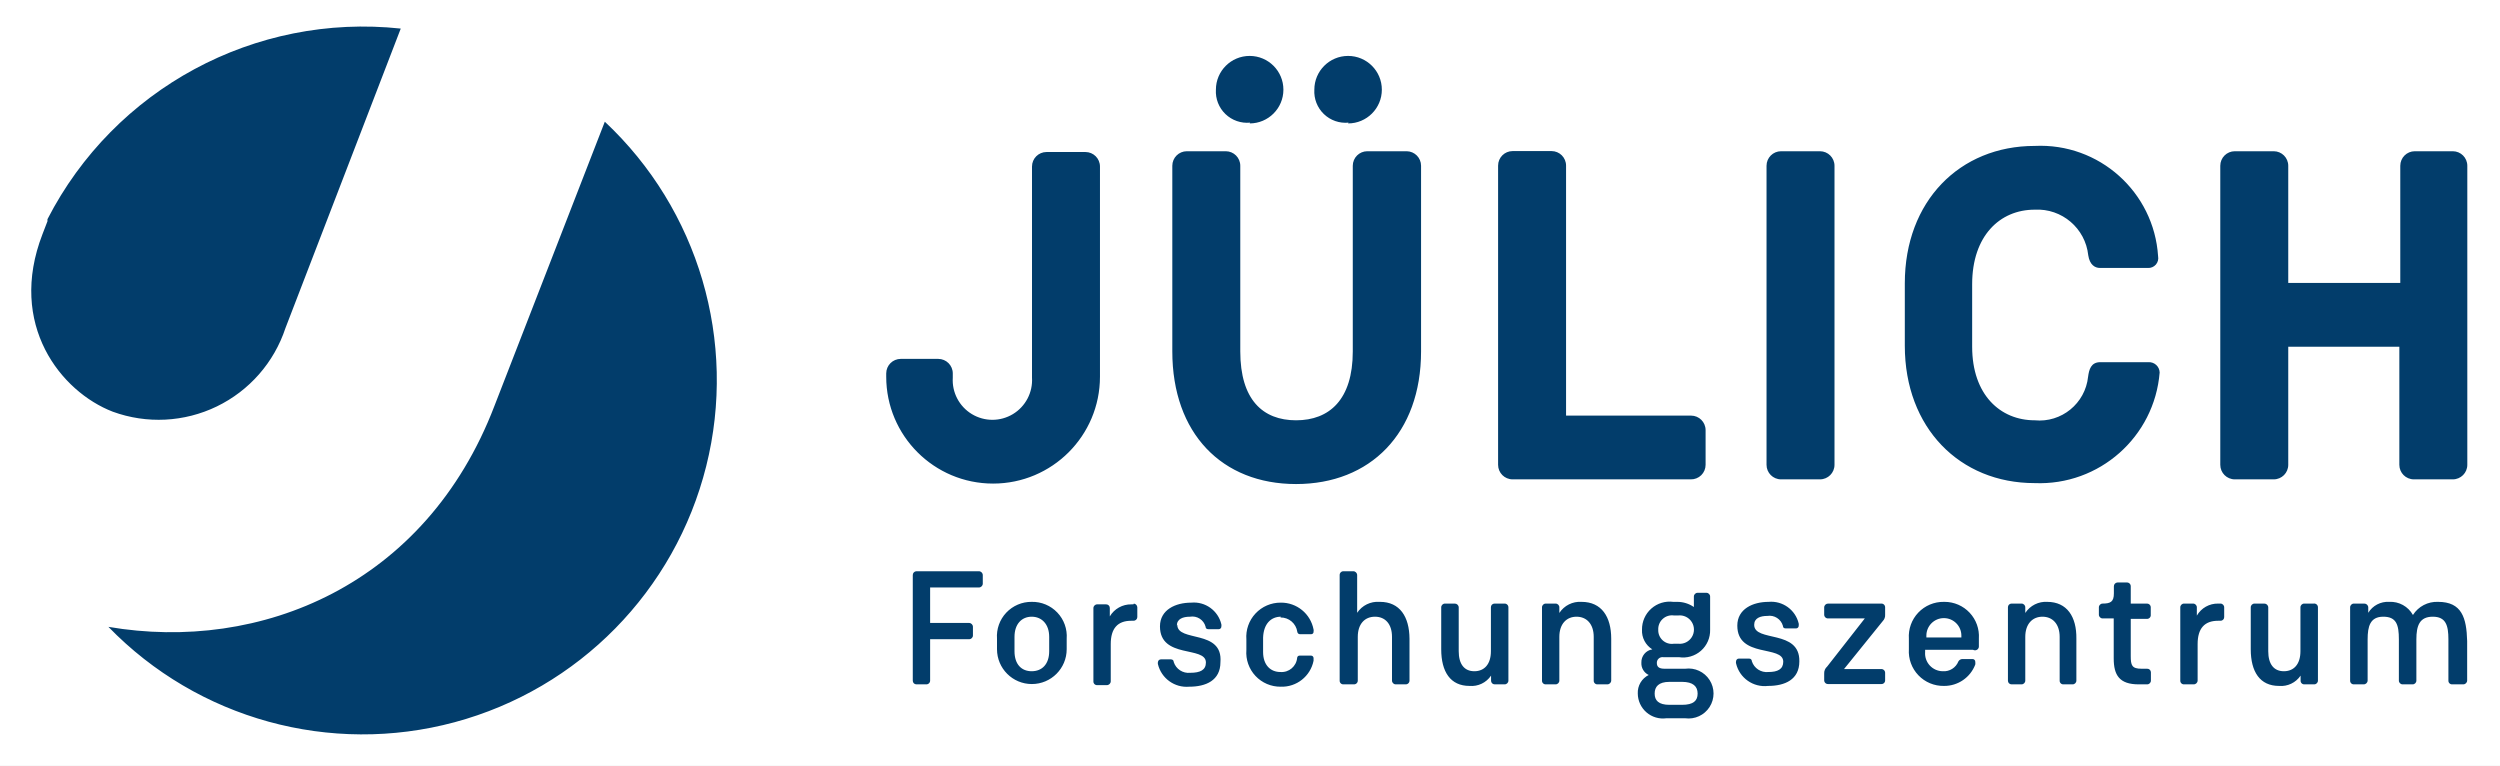
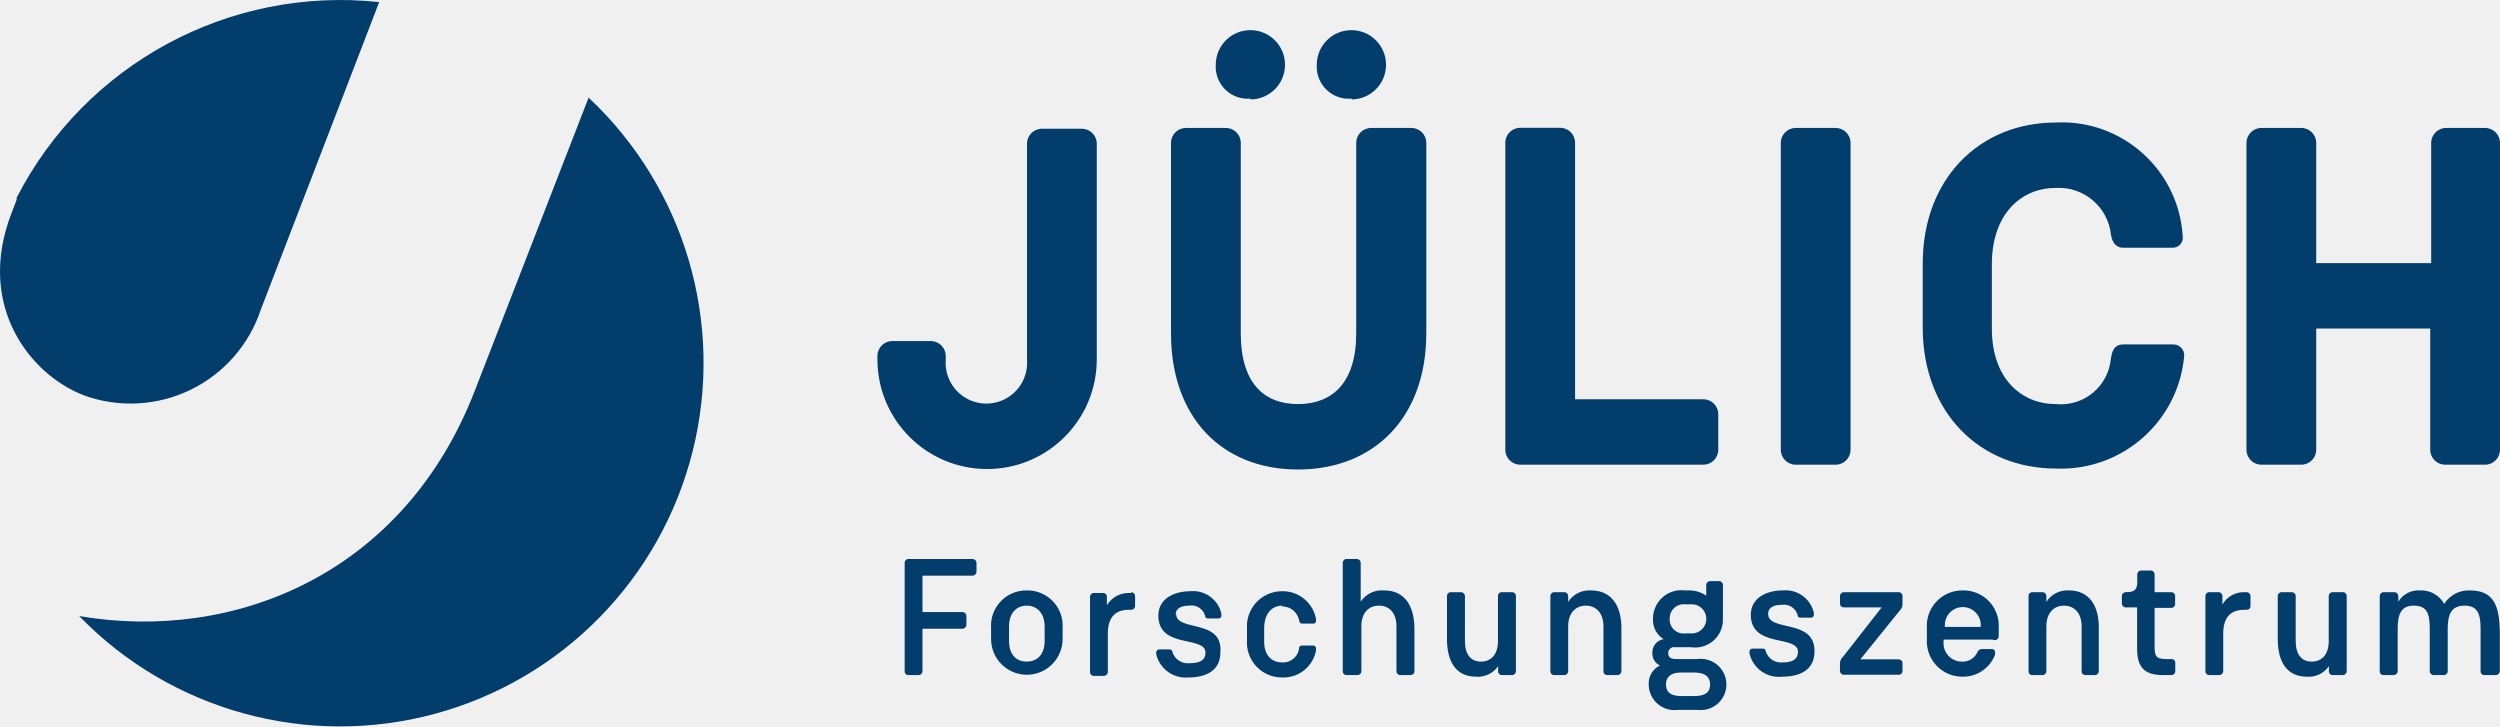
- <svg xmlns="http://www.w3.org/2000/svg" id="Ebene_1" data-name="Ebene 1" viewBox="0 0 160 49" version="1.1" width="160" height="49">
-   <defs id="defs11" />
-   <rect width="160" height="49" style="fill:#ffffff;stroke-width:0.483" id="rect4" x="0" y="0" />
-   <path d="m 96.288,38.629 h -0.64 a 0.23,0.23 0 0 0 -0.23,0.24 v 2.81 c 0,0.83 -0.42,1.28 -1.06,1.28 -0.64,0 -1,-0.45 -1,-1.28 v -2.81 a 0.25,0.25 0 0 0 -0.25,-0.24 h -0.63 a 0.24,0.24 0 0 0 -0.24,0.24 v 2.68 c 0,1.45 0.59,2.35 1.81,2.35 a 1.51,1.51 0 0 0 1.38,-0.66 v 0.32 a 0.23,0.23 0 0 0 0.23,0.24 h 0.64 a 0.24,0.24 0 0 0 0.24,-0.24 v -4.69 a 0.24,0.24 0 0 0 -0.25,-0.24 z m -8,-0.11 a 1.58,1.58 0 0 0 -1.43,0.7 v -2.41 a 0.25,0.25 0 0 0 -0.25,-0.25 h -0.63 a 0.24,0.24 0 0 0 -0.24,0.25 v 6.75 a 0.23,0.23 0 0 0 0.24,0.24 h 0.67 a 0.24,0.24 0 0 0 0.25,-0.24 v -2.8 c 0,-0.83 0.45,-1.29 1.1,-1.29 0.65,0 1.09,0.46 1.09,1.29 v 2.8 a 0.24,0.24 0 0 0 0.24,0.24 h 0.63 a 0.24,0.24 0 0 0 0.25,-0.24 v -2.68 c -0.01,-1.41 -0.62,-2.36 -1.89,-2.36 z m 1.71,-28.84 h -2.49 a 0.93,0.93 0 0 0 -0.93,0.93 v 11.88 c 0,3.09 -1.5,4.41 -3.63,4.41 -2.13,0 -3.57,-1.32 -3.57,-4.41 v -11.88 a 0.93,0.93 0 0 0 -0.93,-0.93 h -2.49 a 0.93,0.93 0 0 0 -0.93,0.93 v 11.88 c 0,5.25 3.18,8.49 7.92,8.49 4.74,0 8,-3.24 8,-8.49 v -11.88 a 0.93,0.93 0 0 0 -0.92,-0.93 z m -17.46,29 h -0.13 a 1.57,1.57 0 0 0 -1.38,0.77 v -0.53 a 0.23,0.23 0 0 0 -0.23,-0.24 h -0.58 a 0.24,0.24 0 0 0 -0.24,0.24 v 4.69 a 0.23,0.23 0 0 0 0.24,0.24 h 0.62 a 0.25,0.25 0 0 0 0.25,-0.24 v -2.39 c 0,-1 0.44,-1.49 1.31,-1.49 h 0.14 a 0.24,0.24 0 0 0 0.25,-0.23 v -0.63 a 0.25,0.25 0 0 0 -0.22,-0.24 z m 9.41,0.84 a 1.07,1.07 0 0 1 1.08,0.92 0.17,0.17 0 0 0 0.17,0.15 h 0.72 a 0.15,0.15 0 0 0 0.15,-0.17 0.32,0.32 0 0 0 0,-0.13 2.11,2.11 0 0 0 -2.1,-1.72 2.19,2.19 0 0 0 -2.2,2.36 v 0.67 a 2.18,2.18 0 0 0 2.2,2.35 2.07,2.07 0 0 0 2.1,-1.66 1.28,1.28 0 0 0 0,-0.17 0.16,0.16 0 0 0 -0.17,-0.16 h -0.72 a 0.15,0.15 0 0 0 -0.16,0.14 1,1 0 0 1 -1.07,0.91 c -0.64,0 -1.11,-0.45 -1.11,-1.28 v -0.92 c 0.03,-0.88 0.5,-1.34 1.14,-1.34 z m -6.63,0.52 c 0,-0.43 0.39,-0.57 0.84,-0.57 a 0.88,0.88 0 0 1 1,0.64 c 0,0.11 0.07,0.16 0.19,0.16 h 0.65 a 0.17,0.17 0 0 0 0.17,-0.18 0.44,0.44 0 0 0 0,-0.13 1.81,1.81 0 0 0 -1.93,-1.39 c -1,0 -2,0.45 -2,1.52 0,2.1 2.94,1.23 2.94,2.31 0,0.48 -0.36,0.66 -1,0.66 a 1,1 0 0 1 -1.06,-0.69 c 0,-0.1 -0.07,-0.17 -0.18,-0.17 h -0.64 a 0.19,0.19 0 0 0 -0.19,0.17 0.31,0.31 0 0 0 0,0.14 1.89,1.89 0 0 0 2,1.44 c 1.07,0 2,-0.4 2,-1.57 0.17,-2.12 -2.76,-1.26 -2.76,-2.39 z m 4.66,-32.14 a 2.16,2.16 0 1 0 -2.16,-2.16 2,2 0 0 0 2.19,2.11 z m 6.3,0 a 2.16,2.16 0 1 0 -2.16,-2.16 2,2 0 0 0 2.19,2.11 z m -15.88,2.76 a 0.93,0.93 0 0 0 -0.93,-0.93 h -2.49 a 0.93,0.93 0 0 0 -0.93,0.93 v 13.51 a 2.54,2.54 0 1 1 -5.07,0 v -0.27 a 0.93,0.93 0 0 0 -0.93,-0.93 h -2.4 a 0.93,0.93 0 0 0 -0.93,0.93 v 0.21 a 6.84,6.84 0 1 0 13.68,0 z m -52.13,10.34 7.38,-19.17 A 22.7,22.7 0 0 0 3.038,14.029 a 0.5,0.5 0 0 1 0,0.13 l -0.32,0.83 c -2.24,5.79 1.18,10.08 4.5,11.36 a 8.55,8.55 0 0 0 11.05,-5.35 z m 47.76,17.52 a 2.2,2.2 0 0 0 -2.22,2.36 v 0.67 a 2.23,2.23 0 1 0 4.46,0 v -0.67 a 2.2,2.2 0 0 0 -2.24,-2.36 z m 1.12,3.16 c 0,0.83 -0.46,1.28 -1.12,1.28 -0.66,0 -1.1,-0.45 -1.1,-1.28 v -0.92 c 0,-0.83 0.47,-1.29 1.1,-1.29 0.63,0 1.12,0.46 1.12,1.29 z m -35.5,-15.71 c -4.4,11.5 -15,15.81 -24.71,14.15 A 22.67,22.67 0 1 0 38.708,7.789 Z m 31,10.59 h -4 a 0.24,0.24 0 0 0 -0.23,0.25 v 6.75 a 0.23,0.23 0 0 0 0.23,0.24 h 0.63 a 0.24,0.24 0 0 0 0.25,-0.24 v -2.65 h 2.5 a 0.24,0.24 0 0 0 0.24,-0.24 v -0.55 a 0.25,0.25 0 0 0 -0.24,-0.25 h -2.5 v -2.27 h 3.12 a 0.25,0.25 0 0 0 0.25,-0.24 v -0.55 a 0.25,0.25 0 0 0 -0.25,-0.25 z m 85.45,2.07 h -0.63 a 0.24,0.24 0 0 0 -0.24,0.24 v 2.81 c 0,0.83 -0.42,1.28 -1.06,1.28 -0.64,0 -1,-0.45 -1,-1.28 v -2.81 a 0.25,0.25 0 0 0 -0.25,-0.24 h -0.63 a 0.24,0.24 0 0 0 -0.24,0.24 v 2.68 c 0,1.45 0.59,2.35 1.81,2.35 a 1.51,1.51 0 0 0 1.38,-0.66 v 0.32 a 0.23,0.23 0 0 0 0.24,0.24 h 0.63 a 0.24,0.24 0 0 0 0.24,-0.24 v -4.69 a 0.24,0.24 0 0 0 -0.28,-0.24 z m -10.59,-15.45 h -3.09 c -0.6,0 -0.72,0.48 -0.78,0.93 a 3.13,3.13 0 0 1 -3.42,2.79 c -2.19,0 -4,-1.62 -4,-4.71 v -4 c 0,-3.09 1.77,-4.77 4,-4.77 a 3.27,3.27 0 0 1 3.43,2.92 c 0.09,0.6 0.42,0.81 0.75,0.81 h 3.06 a 0.63,0.63 0 0 0 0.66,-0.75 7.55,7.55 0 0 0 -7.9,-7.06 c -4.8,0 -8.31,3.54 -8.31,8.79 v 4 c 0,5.25 3.51,8.79 8.31,8.79 a 7.71,7.71 0 0 0 8,-7.08 0.68,0.68 0 0 0 -0.71,-0.66 z m 4.6,15.45 h -0.14 a 1.54,1.54 0 0 0 -1.37,0.77 v -0.53 a 0.24,0.24 0 0 0 -0.24,-0.24 h -0.58 a 0.24,0.24 0 0 0 -0.24,0.24 v 4.69 a 0.23,0.23 0 0 0 0.24,0.24 h 0.62 a 0.25,0.25 0 0 0 0.25,-0.24 v -2.34 c 0,-1 0.44,-1.49 1.31,-1.49 h 0.15 a 0.23,0.23 0 0 0 0.24,-0.23 v -0.63 a 0.24,0.24 0 0 0 -0.24,-0.24 z m -4.69,0 h -1.05 v -1.1 a 0.24,0.24 0 0 0 -0.24,-0.25 h -0.61 a 0.24,0.24 0 0 0 -0.23,0.25 v 0.45 c 0,0.53 -0.21,0.65 -0.72,0.65 a 0.24,0.24 0 0 0 -0.24,0.24 v 0.47 a 0.24,0.24 0 0 0 0.24,0.24 h 0.71 v 2.56 c 0,1.07 0.36,1.66 1.6,1.66 h 0.54 a 0.24,0.24 0 0 0 0.24,-0.24 v -0.53 a 0.23,0.23 0 0 0 -0.24,-0.23 h -0.36 c -0.62,0 -0.69,-0.22 -0.69,-0.81 v -2.38 h 1.05 a 0.24,0.24 0 0 0 0.23,-0.27 v -0.5 a 0.24,0.24 0 0 0 -0.23,-0.21 z m 18.62,-0.11 a 1.81,1.81 0 0 0 -1.61,0.84 1.64,1.64 0 0 0 -1.52,-0.84 1.47,1.47 0 0 0 -1.34,0.7 v -0.35 a 0.25,0.25 0 0 0 -0.25,-0.24 h -0.67 a 0.24,0.24 0 0 0 -0.24,0.24 v 4.69 a 0.23,0.23 0 0 0 0.24,0.24 h 0.63 a 0.25,0.25 0 0 0 0.25,-0.24 v -2.64 c 0,-0.83 0.16,-1.45 1,-1.45 0.84,0 1,0.51 1,1.45 v 2.64 a 0.24,0.24 0 0 0 0.24,0.24 h 0.64 a 0.24,0.24 0 0 0 0.24,-0.24 v -2.64 c 0,-0.89 0.21,-1.45 1.05,-1.45 0.84,0 1,0.56 1,1.45 v 2.64 a 0.23,0.23 0 0 0 0.24,0.24 h 0.71 a 0.25,0.25 0 0 0 0.25,-0.24 v -2.53 c -0.04,-1.49 -0.34,-2.51 -1.86,-2.51 z m -25,0 a 1.57,1.57 0 0 0 -1.42,0.71 v -0.36 a 0.24,0.24 0 0 0 -0.24,-0.24 h -0.64 a 0.23,0.23 0 0 0 -0.23,0.24 v 4.69 a 0.23,0.23 0 0 0 0.23,0.24 h 0.64 a 0.24,0.24 0 0 0 0.24,-0.24 v -2.8 c 0,-0.83 0.46,-1.29 1.1,-1.29 0.64,0 1.1,0.46 1.1,1.29 v 2.8 a 0.23,0.23 0 0 0 0.24,0.24 h 0.59 a 0.24,0.24 0 0 0 0.24,-0.24 v -2.68 c 0.02,-1.41 -0.6,-2.36 -1.87,-2.36 z m 26,-28.84 h -2.49 a 0.93,0.93 0 0 0 -0.93,0.93 v 7.5 h -7.17 v -7.5 a 0.93,0.93 0 0 0 -0.93,-0.93 h -2.49 a 0.93,0.93 0 0 0 -0.93,0.93 v 19.14 a 0.93,0.93 0 0 0 0.93,0.93 h 2.49 a 0.93,0.93 0 0 0 0.93,-0.93 v -7.56 h 7.11 v 7.56 a 0.93,0.93 0 0 0 0.93,0.93 h 2.49 a 0.93,0.93 0 0 0 0.93,-0.93 v -19.14 a 0.93,0.93 0 0 0 -0.93,-0.93 z m -55.82,28.84 a 1.57,1.57 0 0 0 -1.42,0.71 v -0.36 a 0.24,0.24 0 0 0 -0.24,-0.24 h -0.63 a 0.24,0.24 0 0 0 -0.24,0.24 v 4.69 a 0.23,0.23 0 0 0 0.24,0.24 h 0.63 a 0.24,0.24 0 0 0 0.24,-0.24 v -2.8 c 0,-0.83 0.46,-1.29 1.1,-1.29 0.64,0 1.1,0.46 1.1,1.29 v 2.8 a 0.23,0.23 0 0 0 0.24,0.24 h 0.63 a 0.25,0.25 0 0 0 0.25,-0.24 v -2.68 c 0,-1.41 -0.62,-2.36 -1.9,-2.36 z m 6.66,4.28 h -1.34 c -0.35,0 -0.5,-0.11 -0.5,-0.37 a 0.36,0.36 0 0 1 0.41,-0.37 h 1 a 1.73,1.73 0 0 0 2,-1.76 v -2.12 a 0.24,0.24 0 0 0 -0.24,-0.24 h -0.56 a 0.24,0.24 0 0 0 -0.24,0.24 v 0.67 a 1.87,1.87 0 0 0 -1.06,-0.33 h -0.26 a 1.77,1.77 0 0 0 -2,1.78 1.4,1.4 0 0 0 0.66,1.26 0.83,0.83 0 0 0 -0.7,0.85 0.82,0.82 0 0 0 0.47,0.79 1.26,1.26 0 0 0 -0.7,1.19 1.61,1.61 0 0 0 1.83,1.58 h 1.2 a 1.6,1.6 0 1 0 0,-3.17 z m -0.75,-3.41 h 0.28 a 0.91,0.91 0 1 1 0,1.81 h -0.28 a 0.87,0.87 0 0 1 -1,-0.9 0.88,0.88 0 0 1 1,-0.91 z m 0.54,5.72 h -0.82 c -0.7,0 -0.95,-0.28 -0.95,-0.72 0,-0.44 0.25,-0.75 0.95,-0.75 h 0.8 c 0.71,0 1,0.29 1,0.75 0,0.46 -0.27,0.72 -1,0.72 z m 4.6,-5.12 c 0,-0.43 0.39,-0.57 0.84,-0.57 a 0.89,0.89 0 0 1 1,0.64 c 0,0.11 0.07,0.16 0.18,0.16 h 0.66 a 0.17,0.17 0 0 0 0.17,-0.18 0.44,0.44 0 0 0 0,-0.13 1.81,1.81 0 0 0 -1.93,-1.39 c -1,0 -2,0.45 -2,1.52 0,2.1 2.94,1.23 2.94,2.31 0,0.48 -0.36,0.66 -0.95,0.66 a 1,1 0 0 1 -1.06,-0.69 c 0,-0.1 -0.07,-0.17 -0.18,-0.17 h -0.65 a 0.18,0.18 0 0 0 -0.18,0.17 0.31,0.31 0 0 0 0,0.14 1.88,1.88 0 0 0 2.05,1.44 c 1.07,0 2,-0.4 2,-1.57 0.04,-2.07 -2.89,-1.21 -2.89,-2.34 z m -3.11,-10.24 v -2.22 a 0.93,0.93 0 0 0 -0.93,-0.93 h -8 v -16 a 0.93,0.93 0 0 0 -0.93,-0.93 h -2.49 a 0.93,0.93 0 0 0 -0.93,0.93 v 19.15 a 0.93,0.93 0 0 0 0.93,0.93 h 11.4 a 0.93,0.93 0 0 0 0.95,-0.93 z m 8.25,0 v -19.14 a 0.93,0.93 0 0 0 -0.93,-0.93 h -2.49 a 0.93,0.93 0 0 0 -0.93,0.93 v 19.14 a 0.93,0.93 0 0 0 0.93,0.93 h 2.49 a 0.93,0.93 0 0 0 0.93,-0.93 z m 3,8.88 h -3.41 a 0.25,0.25 0 0 0 -0.25,0.24 v 0.47 a 0.24,0.24 0 0 0 0.25,0.24 h 2.35 l -2.41,3.08 a 0.56,0.56 0 0 0 -0.19,0.46 v 0.42 a 0.24,0.24 0 0 0 0.25,0.24 h 3.41 a 0.23,0.23 0 0 0 0.24,-0.24 v -0.47 a 0.24,0.24 0 0 0 -0.24,-0.25 h -2.39 l 2.48,-3.07 a 0.53,0.53 0 0 0 0.15,-0.41 v -0.5 a 0.24,0.24 0 0 0 -0.2,-0.21 z m 4,-0.11 a 2.21,2.21 0 0 0 -2.24,2.36 v 0.67 a 2.21,2.21 0 0 0 2.25,2.35 2.12,2.12 0 0 0 2,-1.37 0.64,0.64 0 0 0 0,-0.17 0.17,0.17 0 0 0 -0.17,-0.18 h -0.67 a 0.3,0.3 0 0 0 -0.24,0.15 1,1 0 0 1 -1,0.63 1.14,1.14 0 0 1 -1.13,-1.23 v -0.14 h 3.07 a 0.25,0.25 0 0 0 0.37,-0.25 v -0.48 a 2.2,2.2 0 0 0 -2.19,-2.34 z m 1.12,2.28 h -2.24 v -0.12 a 1.12,1.12 0 1 1 2.24,0 z" style="fill:#023d6b" id="path6" />
+ <svg xmlns="http://www.w3.org/2000/svg" data-name="Ebene 1" version="1.1" viewBox="0 0 155.91 45.301" id="svg10">
+   <defs id="defs14" />
+   <path d="m94.289 36.93h-0.64a0.23 0.23 0 0 0-0.23 0.24v2.81c0 0.83-0.42 1.28-1.06 1.28-0.64 0-1-0.45-1-1.28v-2.81a0.25 0.25 0 0 0-0.25-0.24h-0.63a0.24 0.24 0 0 0-0.24 0.24v2.68c0 1.45 0.59 2.35 1.81 2.35a1.51 1.51 0 0 0 1.38-0.66v0.32a0.23 0.23 0 0 0 0.23 0.24h0.64a0.24 0.24 0 0 0 0.24-0.24v-4.69a0.24 0.24 0 0 0-0.25-0.24zm-8-0.11a1.58 1.58 0 0 0-1.43 0.7v-2.41a0.25 0.25 0 0 0-0.25-0.25h-0.63a0.24 0.24 0 0 0-0.24 0.25v6.75a0.23 0.23 0 0 0 0.24 0.24h0.67a0.24 0.24 0 0 0 0.25-0.24v-2.8c0-0.83 0.45-1.29 1.1-1.29 0.65 0 1.09 0.46 1.09 1.29v2.8a0.24 0.24 0 0 0 0.24 0.24h0.63a0.24 0.24 0 0 0 0.25-0.24v-2.68c-0.01-1.41-0.62-2.36-1.89-2.36zm1.71-28.84h-2.49a0.93 0.93 0 0 0-0.93 0.93v11.88c0 3.09-1.5 4.41-3.63 4.41s-3.57-1.32-3.57-4.41v-11.88a0.93 0.93 0 0 0-0.93-0.93h-2.49a0.93 0.93 0 0 0-0.93 0.93v11.88c0 5.25 3.18 8.49 7.92 8.49s8-3.24 8-8.49v-11.88a0.93 0.93 0 0 0-0.92-0.93zm-17.46 29h-0.13a1.57 1.57 0 0 0-1.38 0.77v-0.53a0.23 0.23 0 0 0-0.23-0.24h-0.58a0.24 0.24 0 0 0-0.24 0.24v4.69a0.23 0.23 0 0 0 0.24 0.24h0.62a0.25 0.25 0 0 0 0.25-0.24v-2.39c0-1 0.44-1.49 1.31-1.49h0.14a0.24 0.24 0 0 0 0.25-0.23v-0.63a0.25 0.25 0 0 0-0.22-0.24zm9.41 0.84a1.07 1.07 0 0 1 1.08 0.92 0.17 0.17 0 0 0 0.17 0.15h0.72a0.15 0.15 0 0 0 0.15-0.17 0.32 0.32 0 0 0 0-0.13 2.11 2.11 0 0 0-2.1-1.72 2.19 2.19 0 0 0-2.2 2.36v0.67a2.18 2.18 0 0 0 2.2 2.35 2.07 2.07 0 0 0 2.1-1.66 1.28 1.28 0 0 0 0-0.17 0.16 0.16 0 0 0-0.17-0.16h-0.72a0.15 0.15 0 0 0-0.16 0.14 1 1 0 0 1-1.07 0.91c-0.64 0-1.11-0.45-1.11-1.28v-0.92c0.03-0.88 0.5-1.34 1.14-1.34zm-6.63 0.52c0-0.43 0.39-0.57 0.84-0.57a0.88 0.88 0 0 1 1 0.64c0 0.11 0.07 0.16 0.19 0.16h0.65a0.17 0.17 0 0 0 0.17-0.18 0.44 0.44 0 0 0 0-0.13 1.81 1.81 0 0 0-1.93-1.39c-1 0-2 0.45-2 1.52 0 2.1 2.94 1.23 2.94 2.31 0 0.48-0.36 0.66-1 0.66a1 1 0 0 1-1.06-0.69c0-0.1-0.07-0.17-0.18-0.17h-0.64a0.19 0.19 0 0 0-0.19 0.17 0.31 0.31 0 0 0 0 0.14 1.89 1.89 0 0 0 2 1.44c1.07 0 2-0.4 2-1.57 0.17-2.12-2.76-1.26-2.76-2.39zm4.66-32.14a2.16 2.16 0 1 0-2.16-2.16 2 2 0 0 0 2.19 2.11zm6.3 0a2.16 2.16 0 1 0-2.16-2.16 2 2 0 0 0 2.19 2.11zm-15.88 2.76a0.93 0.93 0 0 0-0.93-0.93h-2.49a0.93 0.93 0 0 0-0.93 0.93v13.51a2.54 2.54 0 1 1-5.07 0v-0.27a0.93 0.93 0 0 0-0.93-0.93h-2.4a0.93 0.93 0 0 0-0.93 0.93v0.21a6.84 6.84 0 1 0 13.68 0zm-52.131 10.34 7.38-19.17a22.7 22.7 0 0 0-22.61 12.2 0.5 0.5 0 0 1 0 0.13l-0.32 0.83c-2.24 5.79 1.18 10.08 4.5 11.36a8.55 8.55 0 0 0 11.05-5.35zm47.76 17.52a2.2 2.2 0 0 0-2.22 2.36v0.67a2.23 2.23 0 1 0 4.46 0v-0.67a2.2 2.2 0 0 0-2.24-2.36zm1.12 3.16c0 0.83-0.46 1.28-1.12 1.28s-1.1-0.45-1.1-1.28v-0.92c0-0.83 0.47-1.29 1.1-1.29s1.12 0.46 1.12 1.29zm-35.5-15.71c-4.4 11.5-15 15.81-24.71 14.15a22.67 22.67 0 1 0 31.77-32.33zm31 10.59h-4a0.24 0.24 0 0 0-0.23 0.25v6.75a0.23 0.23 0 0 0 0.23 0.24h0.63a0.24 0.24 0 0 0 0.25-0.24v-2.65h2.5a0.24 0.24 0 0 0 0.24-0.24v-0.55a0.25 0.25 0 0 0-0.24-0.25h-2.5v-2.27h3.12a0.25 0.25 0 0 0 0.25-0.24v-0.55a0.25 0.25 0 0 0-0.25-0.25zm85.451 2.07h-0.63a0.24 0.24 0 0 0-0.24 0.24v2.81c0 0.83-0.42 1.28-1.06 1.28-0.64 0-1-0.45-1-1.28v-2.81a0.25 0.25 0 0 0-0.25-0.24h-0.63a0.24 0.24 0 0 0-0.24 0.24v2.68c0 1.45 0.59 2.35 1.81 2.35a1.51 1.51 0 0 0 1.38-0.66v0.32a0.23 0.23 0 0 0 0.24 0.24h0.63a0.24 0.24 0 0 0 0.24-0.24v-4.69a0.24 0.24 0 0 0-0.28-0.24zm-10.59-15.45h-3.09c-0.6 0-0.72 0.48-0.78 0.93a3.13 3.13 0 0 1-3.42 2.79c-2.19 0-4-1.62-4-4.71v-4c0-3.09 1.77-4.77 4-4.77a3.27 3.27 0 0 1 3.43 2.92c0.09 0.6 0.42 0.81 0.75 0.81h3.06a0.63 0.63 0 0 0 0.66-0.75 7.55 7.55 0 0 0-7.9-7.06c-4.8 0-8.31 3.54-8.31 8.79v4c0 5.25 3.51 8.79 8.31 8.79a7.71 7.71 0 0 0 8-7.08 0.68 0.68 0 0 0-0.71-0.66zm4.6 15.45h-0.14a1.54 1.54 0 0 0-1.37 0.77v-0.53a0.24 0.24 0 0 0-0.24-0.24h-0.58a0.24 0.24 0 0 0-0.24 0.24v4.69a0.23 0.23 0 0 0 0.24 0.24h0.62a0.25 0.25 0 0 0 0.25-0.24v-2.34c0-1 0.44-1.49 1.31-1.49h0.15a0.23 0.23 0 0 0 0.24-0.23v-0.63a0.24 0.24 0 0 0-0.24-0.24zm-4.69 0h-1.05v-1.1a0.24 0.24 0 0 0-0.24-0.25h-0.61a0.24 0.24 0 0 0-0.23 0.25v0.45c0 0.53-0.21 0.65-0.72 0.65a0.24 0.24 0 0 0-0.24 0.24v0.47a0.24 0.24 0 0 0 0.24 0.24h0.71v2.56c0 1.07 0.36 1.66 1.6 1.66h0.54a0.24 0.24 0 0 0 0.24-0.24v-0.53a0.23 0.23 0 0 0-0.24-0.23h-0.36c-0.62 0-0.69-0.22-0.69-0.81v-2.38h1.05a0.24 0.24 0 0 0 0.23-0.27v-0.5a0.24 0.24 0 0 0-0.23-0.21zm18.62-0.11a1.81 1.81 0 0 0-1.61 0.84 1.64 1.64 0 0 0-1.52-0.84 1.47 1.47 0 0 0-1.34 0.7v-0.35a0.25 0.25 0 0 0-0.25-0.24h-0.67a0.24 0.24 0 0 0-0.24 0.24v4.69a0.23 0.23 0 0 0 0.24 0.24h0.63a0.25 0.25 0 0 0 0.25-0.24v-2.64c0-0.83 0.16-1.45 1-1.45s1 0.51 1 1.45v2.64a0.24 0.24 0 0 0 0.24 0.24h0.64a0.24 0.24 0 0 0 0.24-0.24v-2.64c0-0.89 0.21-1.45 1.05-1.45s1 0.56 1 1.45v2.64a0.23 0.23 0 0 0 0.24 0.24h0.71a0.25 0.25 0 0 0 0.25-0.24v-2.53c-0.04-1.49-0.34-2.51-1.86-2.51zm-25 0a1.57 1.57 0 0 0-1.42 0.71v-0.36a0.24 0.24 0 0 0-0.24-0.24h-0.64a0.23 0.23 0 0 0-0.23 0.24v4.69a0.23 0.23 0 0 0 0.23 0.24h0.64a0.24 0.24 0 0 0 0.24-0.24v-2.8c0-0.83 0.46-1.29 1.1-1.29 0.64 0 1.1 0.46 1.1 1.29v2.8a0.23 0.23 0 0 0 0.24 0.24h0.59a0.24 0.24 0 0 0 0.24-0.24v-2.68c0.02-1.41-0.6-2.36-1.87-2.36zm26-28.84h-2.49a0.93 0.93 0 0 0-0.93 0.93v7.5h-7.17v-7.5a0.93 0.93 0 0 0-0.93-0.93h-2.49a0.93 0.93 0 0 0-0.93 0.93v19.14a0.93 0.93 0 0 0 0.93 0.93h2.49a0.93 0.93 0 0 0 0.93-0.93v-7.56h7.11v7.56a0.93 0.93 0 0 0 0.93 0.93h2.49a0.93 0.93 0 0 0 0.93-0.93v-19.14a0.93 0.93 0 0 0-0.93-0.93zm-55.821 28.84a1.57 1.57 0 0 0-1.42 0.71v-0.36a0.24 0.24 0 0 0-0.24-0.24h-0.63a0.24 0.24 0 0 0-0.24 0.24v4.69a0.23 0.23 0 0 0 0.24 0.24h0.63a0.24 0.24 0 0 0 0.24-0.24v-2.8c0-0.83 0.46-1.29 1.1-1.29 0.64 0 1.1 0.46 1.1 1.29v2.8a0.23 0.23 0 0 0 0.24 0.24h0.63a0.25 0.25 0 0 0 0.25-0.24v-2.68c0-1.41-0.62-2.36-1.9-2.36zm6.66 4.28h-1.34c-0.35 0-0.5-0.11-0.5-0.37a0.36 0.36 0 0 1 0.41-0.37h1a1.73 1.73 0 0 0 2-1.76v-2.12a0.24 0.24 0 0 0-0.24-0.24h-0.56a0.24 0.24 0 0 0-0.24 0.24v0.67a1.87 1.87 0 0 0-1.06-0.33h-0.26a1.77 1.77 0 0 0-2 1.78 1.4 1.4 0 0 0 0.66 1.26 0.83 0.83 0 0 0-0.7 0.85 0.82 0.82 0 0 0 0.47 0.79 1.26 1.26 0 0 0-0.7 1.19 1.61 1.61 0 0 0 1.83 1.58h1.2a1.6 1.6 0 1 0 0-3.17zm-0.75-3.41h0.28a0.91 0.91 0 1 1 0 1.81h-0.28a0.87 0.87 0 0 1-1-0.9 0.88 0.88 0 0 1 1-0.91zm0.54 5.72h-0.82c-0.7 0-0.95-0.28-0.95-0.72 0-0.44 0.25-0.75 0.95-0.75h0.8c0.71 0 1 0.29 1 0.75 0 0.46-0.27 0.72-1 0.72zm4.6-5.12c0-0.43 0.39-0.57 0.84-0.57a0.89 0.89 0 0 1 1 0.64c0 0.11 0.07 0.16 0.18 0.16h0.66a0.17 0.17 0 0 0 0.17-0.18 0.44 0.44 0 0 0 0-0.13 1.81 1.81 0 0 0-1.93-1.39c-1 0-2 0.45-2 1.52 0 2.1 2.94 1.23 2.94 2.31 0 0.48-0.36 0.66-0.95 0.66a1 1 0 0 1-1.06-0.69c0-0.1-0.07-0.17-0.18-0.17h-0.65a0.18 0.18 0 0 0-0.18 0.17 0.31 0.31 0 0 0 0 0.14 1.88 1.88 0 0 0 2.05 1.44c1.07 0 2-0.4 2-1.57 0.04-2.07-2.89-1.21-2.89-2.34zm-3.11-10.24v-2.22a0.93 0.93 0 0 0-0.93-0.93h-8v-16a0.93 0.93 0 0 0-0.93-0.93h-2.49a0.93 0.93 0 0 0-0.93 0.93v19.15a0.93 0.93 0 0 0 0.93 0.93h11.4a0.93 0.93 0 0 0 0.95-0.93zm8.25 0v-19.14a0.93 0.93 0 0 0-0.93-0.93h-2.49a0.93 0.93 0 0 0-0.93 0.93v19.14a0.93 0.93 0 0 0 0.93 0.93h2.49a0.93 0.93 0 0 0 0.93-0.93zm3 8.88h-3.41a0.25 0.25 0 0 0-0.25 0.24v0.47a0.24 0.24 0 0 0 0.25 0.24h2.35l-2.41 3.08a0.56 0.56 0 0 0-0.19 0.46v0.42a0.24 0.24 0 0 0 0.25 0.24h3.41a0.23 0.23 0 0 0 0.24-0.24v-0.47a0.24 0.24 0 0 0-0.24-0.25h-2.39l2.48-3.07a0.53 0.53 0 0 0 0.15-0.41v-0.5a0.24 0.24 0 0 0-0.2-0.21zm4-0.11a2.21 2.21 0 0 0-2.24 2.36v0.67a2.21 2.21 0 0 0 2.25 2.35 2.12 2.12 0 0 0 2-1.37 0.64 0.64 0 0 0 0-0.17 0.17 0.17 0 0 0-0.17-0.18h-0.67a0.3 0.3 0 0 0-0.24 0.15 1 1 0 0 1-1 0.63 1.14 1.14 0 0 1-1.13-1.23v-0.14h3.07a0.25 0.25 0 0 0 0.37-0.25v-0.48a2.2 2.2 0 0 0-2.19-2.34zm1.12 2.28h-2.24v-0.12a1.12 1.12 0 1 1 2.24 0z" fill="#023d6b" id="path8" />
</svg>
